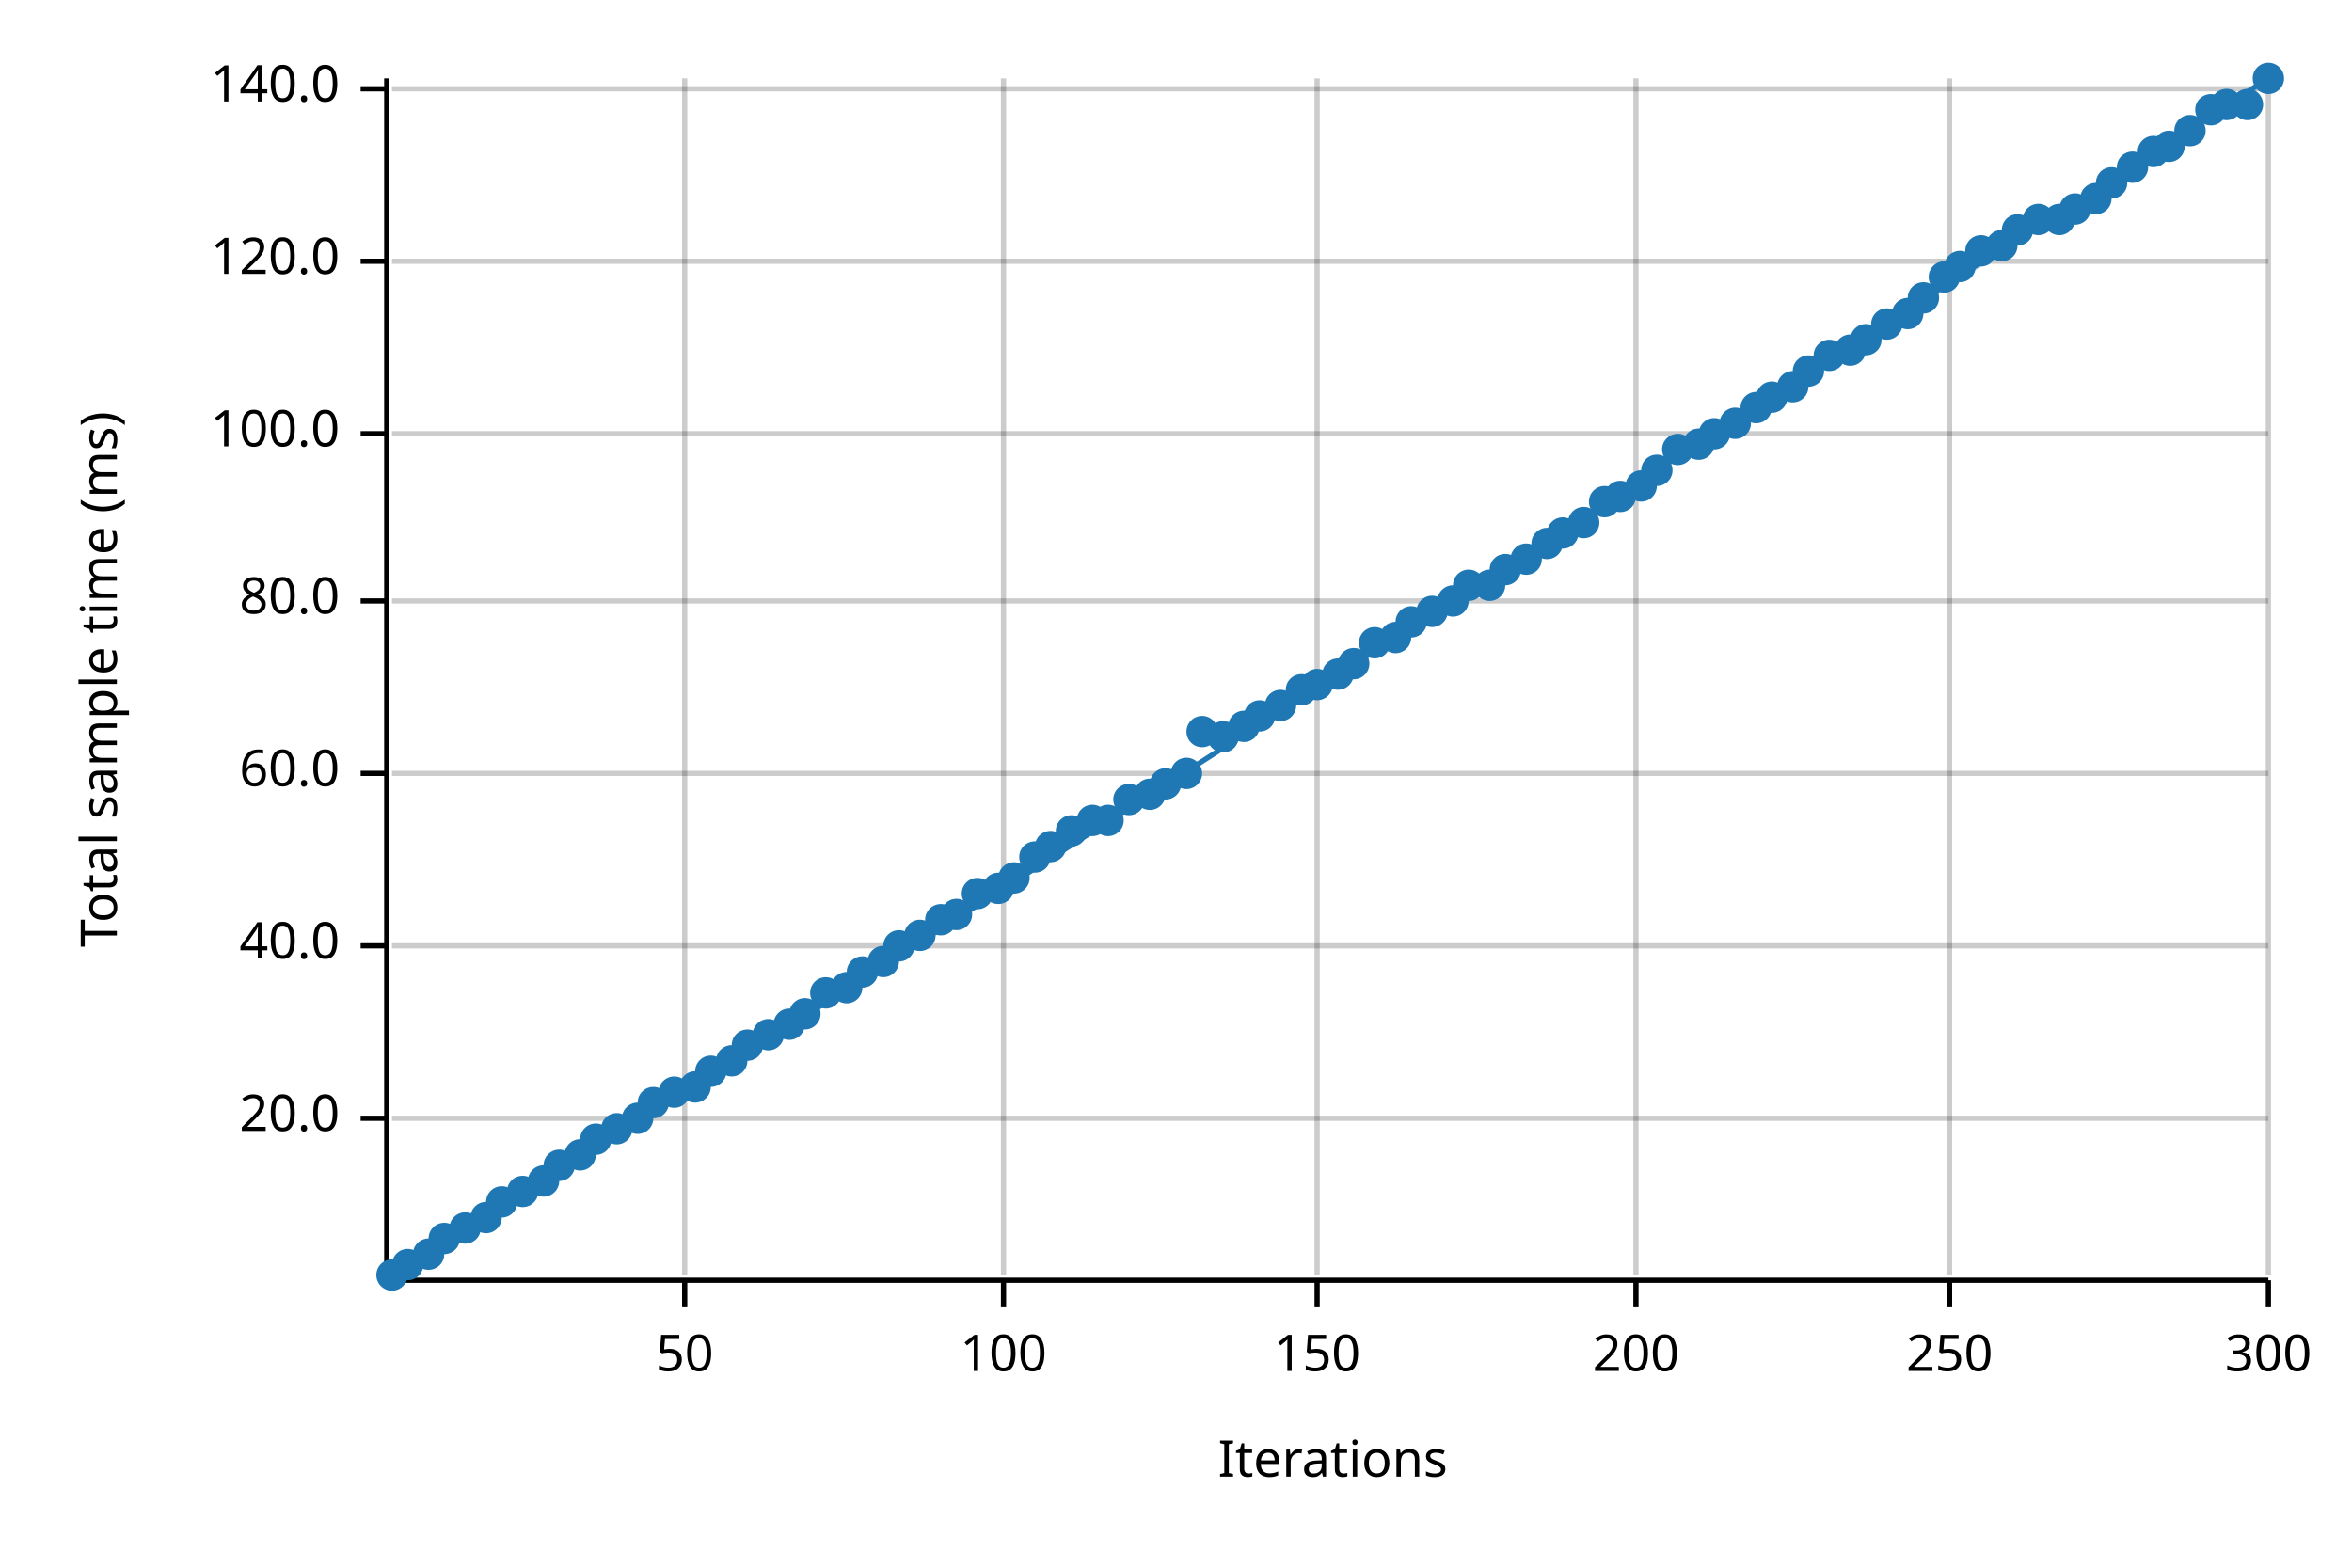
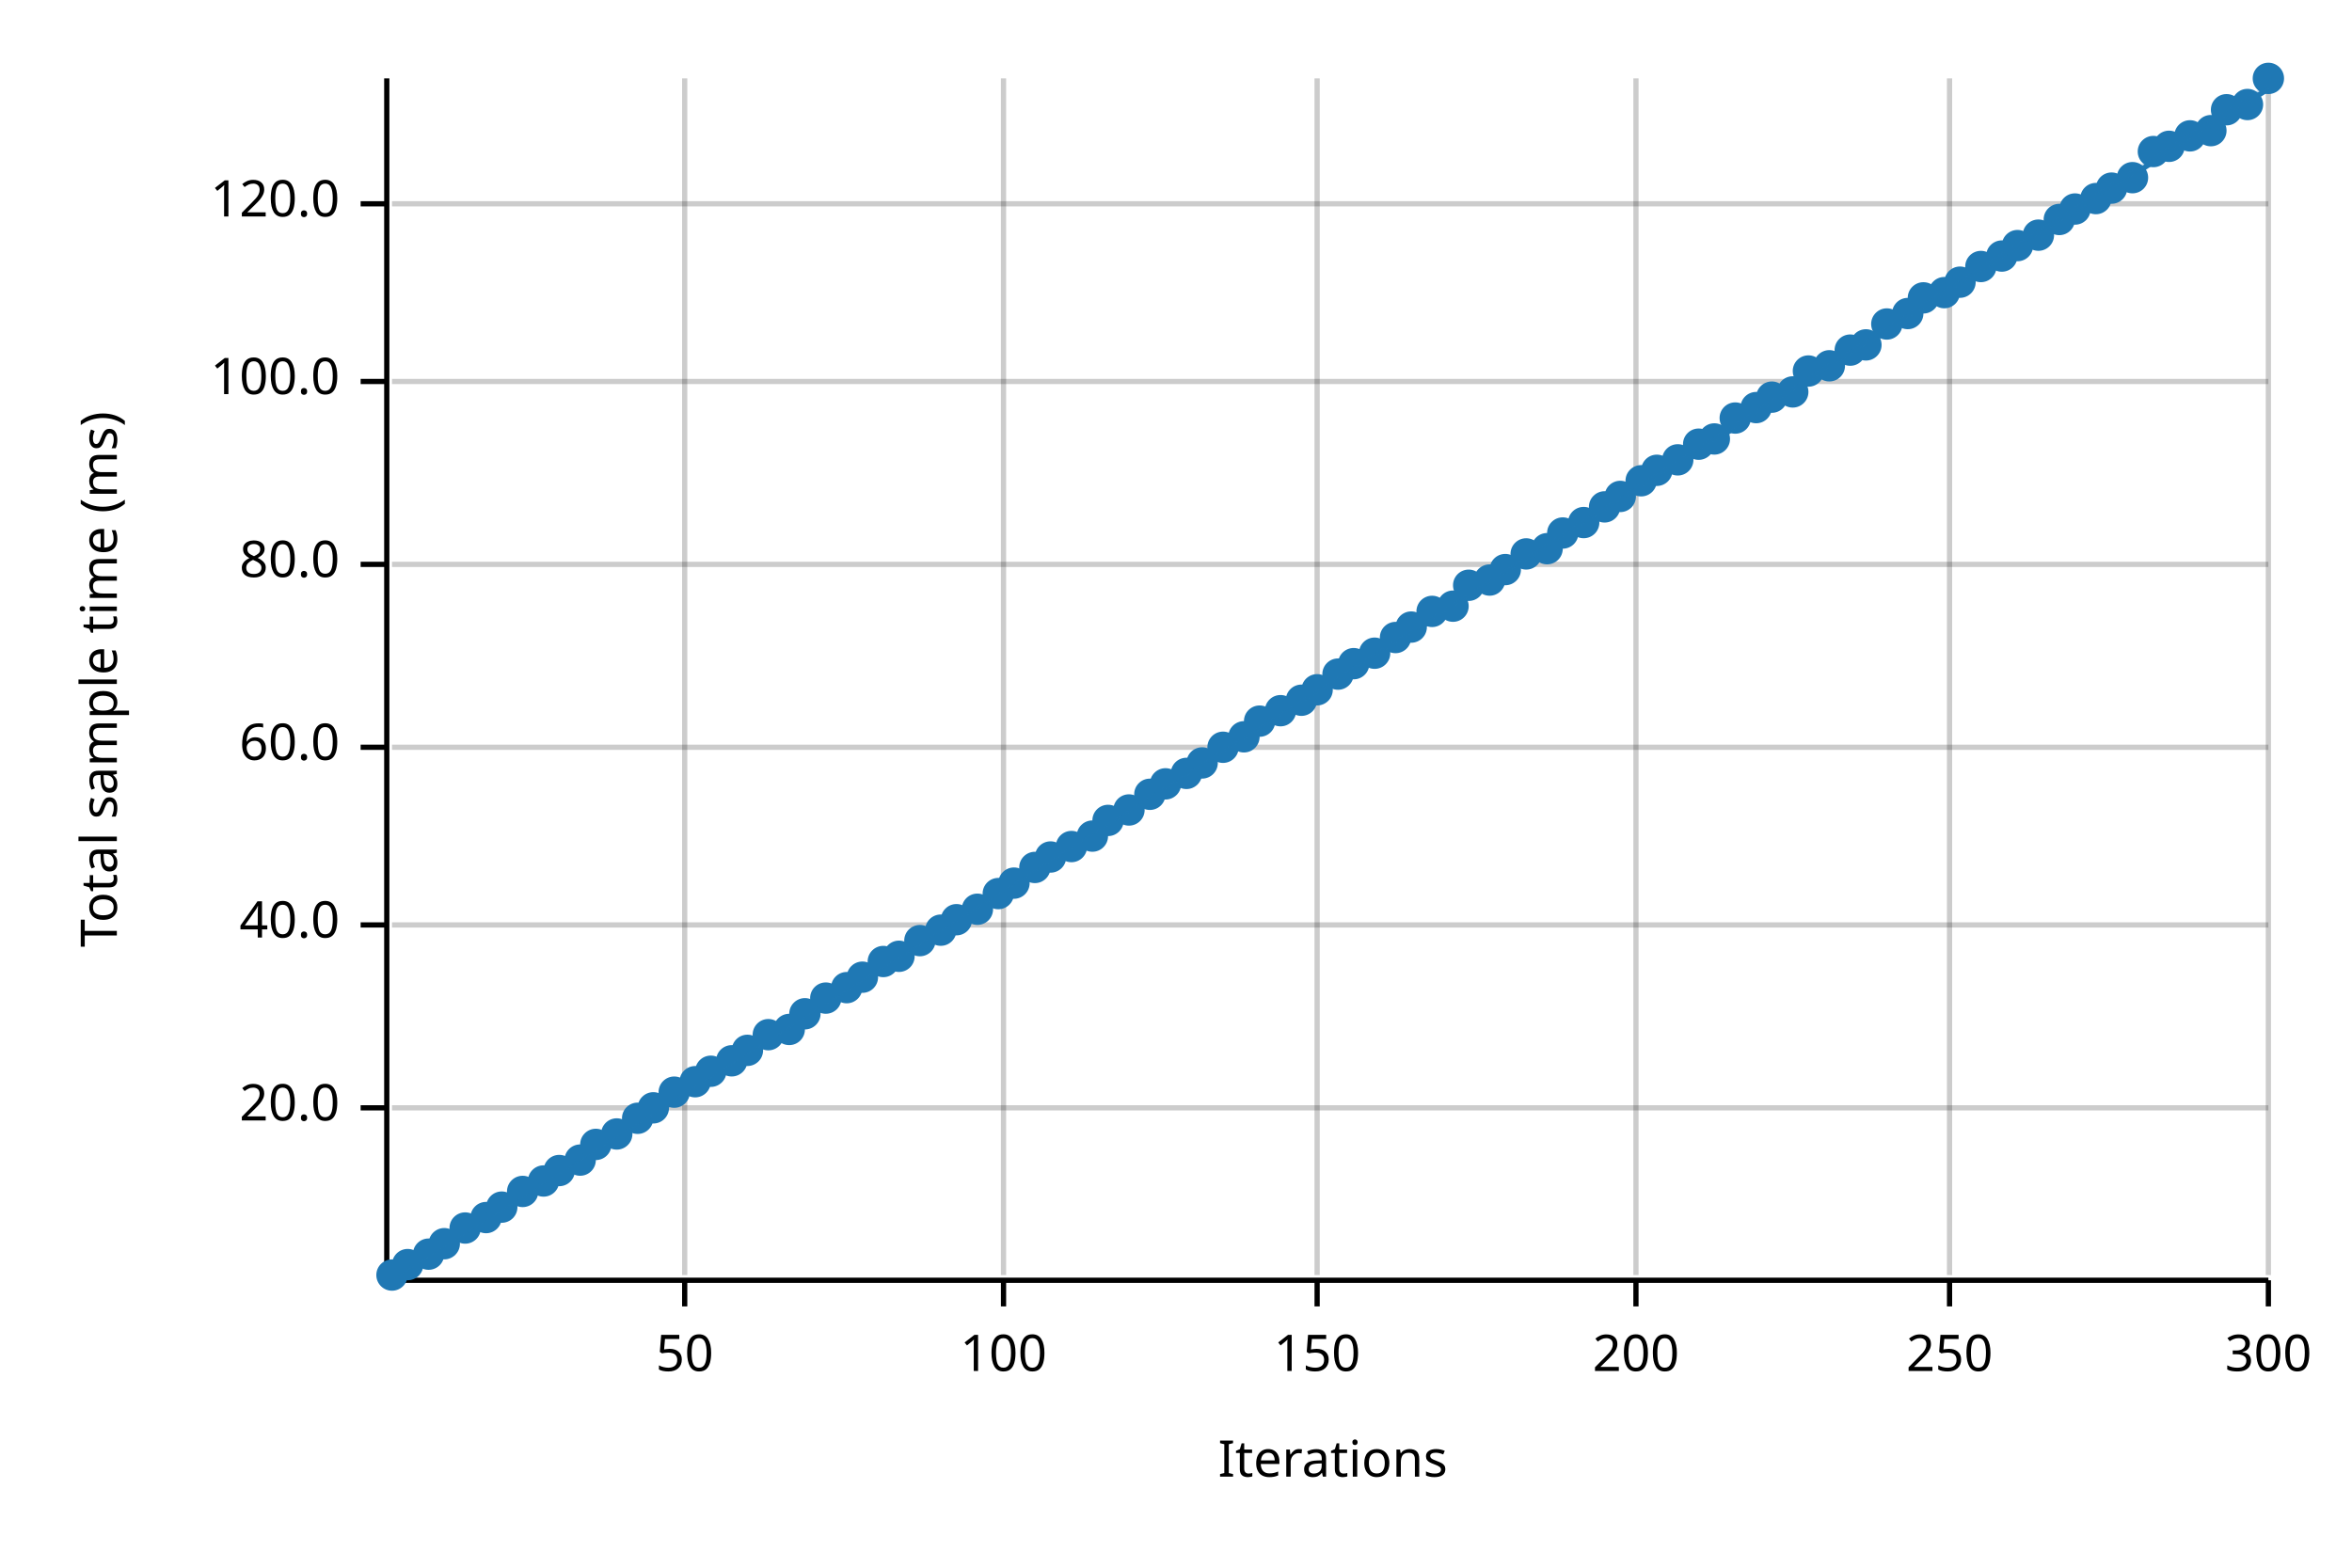
<svg xmlns="http://www.w3.org/2000/svg" width="450" height="300" viewBox="0 0 450 300">
  <text x="15" y="130" dy="0.76em" text-anchor="middle" font-family="sans-serif" font-size="9.677" opacity="1" fill="#000000" transform="rotate(270, 15, 130)">
Total sample time (ms)
</text>
  <text x="255" y="285" dy="-0.5ex" text-anchor="middle" font-family="sans-serif" font-size="9.677" opacity="1" fill="#000000">
Iterations
</text>
  <line opacity="0.2" stroke="#000000" stroke-width="1" x1="131" y1="244" x2="131" y2="15" />
  <line opacity="0.2" stroke="#000000" stroke-width="1" x1="192" y1="244" x2="192" y2="15" />
  <line opacity="0.2" stroke="#000000" stroke-width="1" x1="252" y1="244" x2="252" y2="15" />
  <line opacity="0.2" stroke="#000000" stroke-width="1" x1="313" y1="244" x2="313" y2="15" />
  <line opacity="0.2" stroke="#000000" stroke-width="1" x1="373" y1="244" x2="373" y2="15" />
  <line opacity="0.2" stroke="#000000" stroke-width="1" x1="434" y1="244" x2="434" y2="15" />
-   <line opacity="0.2" stroke="#000000" stroke-width="1" x1="75" y1="214" x2="434" y2="214" />
-   <line opacity="0.2" stroke="#000000" stroke-width="1" x1="75" y1="181" x2="434" y2="181" />
-   <line opacity="0.2" stroke="#000000" stroke-width="1" x1="75" y1="148" x2="434" y2="148" />
-   <line opacity="0.2" stroke="#000000" stroke-width="1" x1="75" y1="115" x2="434" y2="115" />
-   <line opacity="0.2" stroke="#000000" stroke-width="1" x1="75" y1="83" x2="434" y2="83" />
-   <line opacity="0.2" stroke="#000000" stroke-width="1" x1="75" y1="50" x2="434" y2="50" />
-   <line opacity="0.2" stroke="#000000" stroke-width="1" x1="75" y1="17" x2="434" y2="17" />
+   <line opacity="0.2" stroke="#000000" stroke-width="1" x1="75" y1="212" x2="434" y2="212" />
+   <line opacity="0.2" stroke="#000000" stroke-width="1" x1="75" y1="177" x2="434" y2="177" />
+   <line opacity="0.2" stroke="#000000" stroke-width="1" x1="75" y1="143" x2="434" y2="143" />
+   <line opacity="0.2" stroke="#000000" stroke-width="1" x1="75" y1="108" x2="434" y2="108" />
+   <line opacity="0.2" stroke="#000000" stroke-width="1" x1="75" y1="73" x2="434" y2="73" />
+   <line opacity="0.2" stroke="#000000" stroke-width="1" x1="75" y1="39" x2="434" y2="39" />
  <polyline fill="none" opacity="1" stroke="#000000" stroke-width="1" points="74,15 74,244 " />
-   <text x="65" y="214" dy="0.5ex" text-anchor="end" font-family="sans-serif" font-size="9.677" opacity="1" fill="#000000">
+   <text x="65" y="212" dy="0.5ex" text-anchor="end" font-family="sans-serif" font-size="9.677" opacity="1" fill="#000000">
20.0
</text>
-   <polyline fill="none" opacity="1" stroke="#000000" stroke-width="1" points="69,214 74,214 " />
-   <text x="65" y="181" dy="0.5ex" text-anchor="end" font-family="sans-serif" font-size="9.677" opacity="1" fill="#000000">
+   <polyline fill="none" opacity="1" stroke="#000000" stroke-width="1" points="69,212 74,212 " />
+   <text x="65" y="177" dy="0.5ex" text-anchor="end" font-family="sans-serif" font-size="9.677" opacity="1" fill="#000000">
40.0
</text>
-   <polyline fill="none" opacity="1" stroke="#000000" stroke-width="1" points="69,181 74,181 " />
-   <text x="65" y="148" dy="0.5ex" text-anchor="end" font-family="sans-serif" font-size="9.677" opacity="1" fill="#000000">
+   <polyline fill="none" opacity="1" stroke="#000000" stroke-width="1" points="69,177 74,177 " />
+   <text x="65" y="143" dy="0.5ex" text-anchor="end" font-family="sans-serif" font-size="9.677" opacity="1" fill="#000000">
60.0
</text>
-   <polyline fill="none" opacity="1" stroke="#000000" stroke-width="1" points="69,148 74,148 " />
-   <text x="65" y="115" dy="0.5ex" text-anchor="end" font-family="sans-serif" font-size="9.677" opacity="1" fill="#000000">
+   <polyline fill="none" opacity="1" stroke="#000000" stroke-width="1" points="69,143 74,143 " />
+   <text x="65" y="108" dy="0.5ex" text-anchor="end" font-family="sans-serif" font-size="9.677" opacity="1" fill="#000000">
80.0
</text>
-   <polyline fill="none" opacity="1" stroke="#000000" stroke-width="1" points="69,115 74,115 " />
-   <text x="65" y="83" dy="0.5ex" text-anchor="end" font-family="sans-serif" font-size="9.677" opacity="1" fill="#000000">
+   <polyline fill="none" opacity="1" stroke="#000000" stroke-width="1" points="69,108 74,108 " />
+   <text x="65" y="73" dy="0.5ex" text-anchor="end" font-family="sans-serif" font-size="9.677" opacity="1" fill="#000000">
100.0
</text>
-   <polyline fill="none" opacity="1" stroke="#000000" stroke-width="1" points="69,83 74,83 " />
-   <text x="65" y="50" dy="0.5ex" text-anchor="end" font-family="sans-serif" font-size="9.677" opacity="1" fill="#000000">
+   <polyline fill="none" opacity="1" stroke="#000000" stroke-width="1" points="69,73 74,73 " />
+   <text x="65" y="39" dy="0.5ex" text-anchor="end" font-family="sans-serif" font-size="9.677" opacity="1" fill="#000000">
120.0
</text>
-   <polyline fill="none" opacity="1" stroke="#000000" stroke-width="1" points="69,50 74,50 " />
-   <text x="65" y="17" dy="0.5ex" text-anchor="end" font-family="sans-serif" font-size="9.677" opacity="1" fill="#000000">
- 140.0
- </text>
-   <polyline fill="none" opacity="1" stroke="#000000" stroke-width="1" points="69,17 74,17 " />
+   <polyline fill="none" opacity="1" stroke="#000000" stroke-width="1" points="69,39 74,39 " />
  <polyline fill="none" opacity="1" stroke="#000000" stroke-width="1" points="75,245 434,245 " />
  <text x="131" y="255" dy="0.76em" text-anchor="middle" font-family="sans-serif" font-size="9.677" opacity="1" fill="#000000">
50
</text>
  <polyline fill="none" opacity="1" stroke="#000000" stroke-width="1" points="131,245 131,250 " />
  <text x="192" y="255" dy="0.76em" text-anchor="middle" font-family="sans-serif" font-size="9.677" opacity="1" fill="#000000">
100
</text>
  <polyline fill="none" opacity="1" stroke="#000000" stroke-width="1" points="192,245 192,250 " />
  <text x="252" y="255" dy="0.76em" text-anchor="middle" font-family="sans-serif" font-size="9.677" opacity="1" fill="#000000">
150
</text>
  <polyline fill="none" opacity="1" stroke="#000000" stroke-width="1" points="252,245 252,250 " />
  <text x="313" y="255" dy="0.76em" text-anchor="middle" font-family="sans-serif" font-size="9.677" opacity="1" fill="#000000">
200
</text>
  <polyline fill="none" opacity="1" stroke="#000000" stroke-width="1" points="313,245 313,250 " />
  <text x="373" y="255" dy="0.76em" text-anchor="middle" font-family="sans-serif" font-size="9.677" opacity="1" fill="#000000">
250
</text>
  <polyline fill="none" opacity="1" stroke="#000000" stroke-width="1" points="373,245 373,250 " />
  <text x="434" y="255" dy="0.76em" text-anchor="middle" font-family="sans-serif" font-size="9.677" opacity="1" fill="#000000">
300
</text>
  <polyline fill="none" opacity="1" stroke="#000000" stroke-width="1" points="434,245 434,250 " />
  <circle cx="75" cy="244" r="3" opacity="1" fill="#1F78B4" stroke="none" stroke-width="1" />
  <circle cx="78" cy="242" r="3" opacity="1" fill="#1F78B4" stroke="none" stroke-width="1" />
  <circle cx="82" cy="240" r="3" opacity="1" fill="#1F78B4" stroke="none" stroke-width="1" />
-   <circle cx="85" cy="237" r="3" opacity="1" fill="#1F78B4" stroke="none" stroke-width="1" />
+   <circle cx="85" cy="238" r="3" opacity="1" fill="#1F78B4" stroke="none" stroke-width="1" />
  <circle cx="89" cy="235" r="3" opacity="1" fill="#1F78B4" stroke="none" stroke-width="1" />
  <circle cx="93" cy="233" r="3" opacity="1" fill="#1F78B4" stroke="none" stroke-width="1" />
-   <circle cx="96" cy="230" r="3" opacity="1" fill="#1F78B4" stroke="none" stroke-width="1" />
+   <circle cx="96" cy="231" r="3" opacity="1" fill="#1F78B4" stroke="none" stroke-width="1" />
  <circle cx="100" cy="228" r="3" opacity="1" fill="#1F78B4" stroke="none" stroke-width="1" />
  <circle cx="104" cy="226" r="3" opacity="1" fill="#1F78B4" stroke="none" stroke-width="1" />
-   <circle cx="107" cy="223" r="3" opacity="1" fill="#1F78B4" stroke="none" stroke-width="1" />
-   <circle cx="111" cy="221" r="3" opacity="1" fill="#1F78B4" stroke="none" stroke-width="1" />
-   <circle cx="114" cy="218" r="3" opacity="1" fill="#1F78B4" stroke="none" stroke-width="1" />
-   <circle cx="118" cy="216" r="3" opacity="1" fill="#1F78B4" stroke="none" stroke-width="1" />
+   <circle cx="107" cy="224" r="3" opacity="1" fill="#1F78B4" stroke="none" stroke-width="1" />
+   <circle cx="111" cy="222" r="3" opacity="1" fill="#1F78B4" stroke="none" stroke-width="1" />
+   <circle cx="114" cy="219" r="3" opacity="1" fill="#1F78B4" stroke="none" stroke-width="1" />
+   <circle cx="118" cy="217" r="3" opacity="1" fill="#1F78B4" stroke="none" stroke-width="1" />
  <circle cx="122" cy="214" r="3" opacity="1" fill="#1F78B4" stroke="none" stroke-width="1" />
-   <circle cx="125" cy="211" r="3" opacity="1" fill="#1F78B4" stroke="none" stroke-width="1" />
+   <circle cx="125" cy="212" r="3" opacity="1" fill="#1F78B4" stroke="none" stroke-width="1" />
  <circle cx="129" cy="209" r="3" opacity="1" fill="#1F78B4" stroke="none" stroke-width="1" />
-   <circle cx="133" cy="208" r="3" opacity="1" fill="#1F78B4" stroke="none" stroke-width="1" />
+   <circle cx="133" cy="207" r="3" opacity="1" fill="#1F78B4" stroke="none" stroke-width="1" />
  <circle cx="136" cy="205" r="3" opacity="1" fill="#1F78B4" stroke="none" stroke-width="1" />
  <circle cx="140" cy="203" r="3" opacity="1" fill="#1F78B4" stroke="none" stroke-width="1" />
-   <circle cx="143" cy="200" r="3" opacity="1" fill="#1F78B4" stroke="none" stroke-width="1" />
+   <circle cx="143" cy="201" r="3" opacity="1" fill="#1F78B4" stroke="none" stroke-width="1" />
  <circle cx="147" cy="198" r="3" opacity="1" fill="#1F78B4" stroke="none" stroke-width="1" />
-   <circle cx="151" cy="196" r="3" opacity="1" fill="#1F78B4" stroke="none" stroke-width="1" />
+   <circle cx="151" cy="197" r="3" opacity="1" fill="#1F78B4" stroke="none" stroke-width="1" />
  <circle cx="154" cy="194" r="3" opacity="1" fill="#1F78B4" stroke="none" stroke-width="1" />
-   <circle cx="158" cy="190" r="3" opacity="1" fill="#1F78B4" stroke="none" stroke-width="1" />
+   <circle cx="158" cy="191" r="3" opacity="1" fill="#1F78B4" stroke="none" stroke-width="1" />
  <circle cx="162" cy="189" r="3" opacity="1" fill="#1F78B4" stroke="none" stroke-width="1" />
-   <circle cx="165" cy="186" r="3" opacity="1" fill="#1F78B4" stroke="none" stroke-width="1" />
+   <circle cx="165" cy="187" r="3" opacity="1" fill="#1F78B4" stroke="none" stroke-width="1" />
  <circle cx="169" cy="184" r="3" opacity="1" fill="#1F78B4" stroke="none" stroke-width="1" />
-   <circle cx="172" cy="181" r="3" opacity="1" fill="#1F78B4" stroke="none" stroke-width="1" />
-   <circle cx="176" cy="179" r="3" opacity="1" fill="#1F78B4" stroke="none" stroke-width="1" />
-   <circle cx="180" cy="176" r="3" opacity="1" fill="#1F78B4" stroke="none" stroke-width="1" />
-   <circle cx="183" cy="175" r="3" opacity="1" fill="#1F78B4" stroke="none" stroke-width="1" />
-   <circle cx="187" cy="171" r="3" opacity="1" fill="#1F78B4" stroke="none" stroke-width="1" />
-   <circle cx="191" cy="170" r="3" opacity="1" fill="#1F78B4" stroke="none" stroke-width="1" />
-   <circle cx="194" cy="168" r="3" opacity="1" fill="#1F78B4" stroke="none" stroke-width="1" />
-   <circle cx="198" cy="164" r="3" opacity="1" fill="#1F78B4" stroke="none" stroke-width="1" />
-   <circle cx="201" cy="162" r="3" opacity="1" fill="#1F78B4" stroke="none" stroke-width="1" />
-   <circle cx="205" cy="159" r="3" opacity="1" fill="#1F78B4" stroke="none" stroke-width="1" />
-   <circle cx="209" cy="157" r="3" opacity="1" fill="#1F78B4" stroke="none" stroke-width="1" />
+   <circle cx="172" cy="183" r="3" opacity="1" fill="#1F78B4" stroke="none" stroke-width="1" />
+   <circle cx="176" cy="180" r="3" opacity="1" fill="#1F78B4" stroke="none" stroke-width="1" />
+   <circle cx="180" cy="178" r="3" opacity="1" fill="#1F78B4" stroke="none" stroke-width="1" />
+   <circle cx="183" cy="176" r="3" opacity="1" fill="#1F78B4" stroke="none" stroke-width="1" />
+   <circle cx="187" cy="174" r="3" opacity="1" fill="#1F78B4" stroke="none" stroke-width="1" />
+   <circle cx="191" cy="171" r="3" opacity="1" fill="#1F78B4" stroke="none" stroke-width="1" />
+   <circle cx="194" cy="169" r="3" opacity="1" fill="#1F78B4" stroke="none" stroke-width="1" />
+   <circle cx="198" cy="166" r="3" opacity="1" fill="#1F78B4" stroke="none" stroke-width="1" />
+   <circle cx="201" cy="164" r="3" opacity="1" fill="#1F78B4" stroke="none" stroke-width="1" />
+   <circle cx="205" cy="162" r="3" opacity="1" fill="#1F78B4" stroke="none" stroke-width="1" />
+   <circle cx="209" cy="160" r="3" opacity="1" fill="#1F78B4" stroke="none" stroke-width="1" />
  <circle cx="212" cy="157" r="3" opacity="1" fill="#1F78B4" stroke="none" stroke-width="1" />
-   <circle cx="216" cy="153" r="3" opacity="1" fill="#1F78B4" stroke="none" stroke-width="1" />
+   <circle cx="216" cy="155" r="3" opacity="1" fill="#1F78B4" stroke="none" stroke-width="1" />
  <circle cx="220" cy="152" r="3" opacity="1" fill="#1F78B4" stroke="none" stroke-width="1" />
  <circle cx="223" cy="150" r="3" opacity="1" fill="#1F78B4" stroke="none" stroke-width="1" />
  <circle cx="227" cy="148" r="3" opacity="1" fill="#1F78B4" stroke="none" stroke-width="1" />
-   <circle cx="230" cy="140" r="3" opacity="1" fill="#1F78B4" stroke="none" stroke-width="1" />
-   <circle cx="234" cy="141" r="3" opacity="1" fill="#1F78B4" stroke="none" stroke-width="1" />
-   <circle cx="238" cy="139" r="3" opacity="1" fill="#1F78B4" stroke="none" stroke-width="1" />
-   <circle cx="241" cy="137" r="3" opacity="1" fill="#1F78B4" stroke="none" stroke-width="1" />
-   <circle cx="245" cy="135" r="3" opacity="1" fill="#1F78B4" stroke="none" stroke-width="1" />
-   <circle cx="249" cy="132" r="3" opacity="1" fill="#1F78B4" stroke="none" stroke-width="1" />
-   <circle cx="252" cy="131" r="3" opacity="1" fill="#1F78B4" stroke="none" stroke-width="1" />
+   <circle cx="230" cy="146" r="3" opacity="1" fill="#1F78B4" stroke="none" stroke-width="1" />
+   <circle cx="234" cy="143" r="3" opacity="1" fill="#1F78B4" stroke="none" stroke-width="1" />
+   <circle cx="238" cy="141" r="3" opacity="1" fill="#1F78B4" stroke="none" stroke-width="1" />
+   <circle cx="241" cy="138" r="3" opacity="1" fill="#1F78B4" stroke="none" stroke-width="1" />
+   <circle cx="245" cy="136" r="3" opacity="1" fill="#1F78B4" stroke="none" stroke-width="1" />
+   <circle cx="249" cy="134" r="3" opacity="1" fill="#1F78B4" stroke="none" stroke-width="1" />
+   <circle cx="252" cy="132" r="3" opacity="1" fill="#1F78B4" stroke="none" stroke-width="1" />
  <circle cx="256" cy="129" r="3" opacity="1" fill="#1F78B4" stroke="none" stroke-width="1" />
  <circle cx="259" cy="127" r="3" opacity="1" fill="#1F78B4" stroke="none" stroke-width="1" />
-   <circle cx="263" cy="123" r="3" opacity="1" fill="#1F78B4" stroke="none" stroke-width="1" />
+   <circle cx="263" cy="125" r="3" opacity="1" fill="#1F78B4" stroke="none" stroke-width="1" />
  <circle cx="267" cy="122" r="3" opacity="1" fill="#1F78B4" stroke="none" stroke-width="1" />
-   <circle cx="270" cy="119" r="3" opacity="1" fill="#1F78B4" stroke="none" stroke-width="1" />
+   <circle cx="270" cy="120" r="3" opacity="1" fill="#1F78B4" stroke="none" stroke-width="1" />
  <circle cx="274" cy="117" r="3" opacity="1" fill="#1F78B4" stroke="none" stroke-width="1" />
-   <circle cx="278" cy="115" r="3" opacity="1" fill="#1F78B4" stroke="none" stroke-width="1" />
+   <circle cx="278" cy="116" r="3" opacity="1" fill="#1F78B4" stroke="none" stroke-width="1" />
  <circle cx="281" cy="112" r="3" opacity="1" fill="#1F78B4" stroke="none" stroke-width="1" />
-   <circle cx="285" cy="112" r="3" opacity="1" fill="#1F78B4" stroke="none" stroke-width="1" />
+   <circle cx="285" cy="111" r="3" opacity="1" fill="#1F78B4" stroke="none" stroke-width="1" />
  <circle cx="288" cy="109" r="3" opacity="1" fill="#1F78B4" stroke="none" stroke-width="1" />
-   <circle cx="292" cy="107" r="3" opacity="1" fill="#1F78B4" stroke="none" stroke-width="1" />
-   <circle cx="296" cy="104" r="3" opacity="1" fill="#1F78B4" stroke="none" stroke-width="1" />
+   <circle cx="292" cy="106" r="3" opacity="1" fill="#1F78B4" stroke="none" stroke-width="1" />
+   <circle cx="296" cy="105" r="3" opacity="1" fill="#1F78B4" stroke="none" stroke-width="1" />
  <circle cx="299" cy="102" r="3" opacity="1" fill="#1F78B4" stroke="none" stroke-width="1" />
  <circle cx="303" cy="100" r="3" opacity="1" fill="#1F78B4" stroke="none" stroke-width="1" />
-   <circle cx="307" cy="96" r="3" opacity="1" fill="#1F78B4" stroke="none" stroke-width="1" />
+   <circle cx="307" cy="97" r="3" opacity="1" fill="#1F78B4" stroke="none" stroke-width="1" />
  <circle cx="310" cy="95" r="3" opacity="1" fill="#1F78B4" stroke="none" stroke-width="1" />
-   <circle cx="314" cy="93" r="3" opacity="1" fill="#1F78B4" stroke="none" stroke-width="1" />
+   <circle cx="314" cy="92" r="3" opacity="1" fill="#1F78B4" stroke="none" stroke-width="1" />
  <circle cx="317" cy="90" r="3" opacity="1" fill="#1F78B4" stroke="none" stroke-width="1" />
-   <circle cx="321" cy="86" r="3" opacity="1" fill="#1F78B4" stroke="none" stroke-width="1" />
+   <circle cx="321" cy="88" r="3" opacity="1" fill="#1F78B4" stroke="none" stroke-width="1" />
  <circle cx="325" cy="85" r="3" opacity="1" fill="#1F78B4" stroke="none" stroke-width="1" />
-   <circle cx="328" cy="83" r="3" opacity="1" fill="#1F78B4" stroke="none" stroke-width="1" />
-   <circle cx="332" cy="81" r="3" opacity="1" fill="#1F78B4" stroke="none" stroke-width="1" />
+   <circle cx="328" cy="84" r="3" opacity="1" fill="#1F78B4" stroke="none" stroke-width="1" />
+   <circle cx="332" cy="80" r="3" opacity="1" fill="#1F78B4" stroke="none" stroke-width="1" />
  <circle cx="336" cy="78" r="3" opacity="1" fill="#1F78B4" stroke="none" stroke-width="1" />
  <circle cx="339" cy="76" r="3" opacity="1" fill="#1F78B4" stroke="none" stroke-width="1" />
-   <circle cx="343" cy="74" r="3" opacity="1" fill="#1F78B4" stroke="none" stroke-width="1" />
+   <circle cx="343" cy="75" r="3" opacity="1" fill="#1F78B4" stroke="none" stroke-width="1" />
  <circle cx="346" cy="71" r="3" opacity="1" fill="#1F78B4" stroke="none" stroke-width="1" />
-   <circle cx="350" cy="68" r="3" opacity="1" fill="#1F78B4" stroke="none" stroke-width="1" />
+   <circle cx="350" cy="70" r="3" opacity="1" fill="#1F78B4" stroke="none" stroke-width="1" />
  <circle cx="354" cy="67" r="3" opacity="1" fill="#1F78B4" stroke="none" stroke-width="1" />
-   <circle cx="357" cy="65" r="3" opacity="1" fill="#1F78B4" stroke="none" stroke-width="1" />
+   <circle cx="357" cy="66" r="3" opacity="1" fill="#1F78B4" stroke="none" stroke-width="1" />
  <circle cx="361" cy="62" r="3" opacity="1" fill="#1F78B4" stroke="none" stroke-width="1" />
  <circle cx="365" cy="60" r="3" opacity="1" fill="#1F78B4" stroke="none" stroke-width="1" />
  <circle cx="368" cy="57" r="3" opacity="1" fill="#1F78B4" stroke="none" stroke-width="1" />
-   <circle cx="372" cy="53" r="3" opacity="1" fill="#1F78B4" stroke="none" stroke-width="1" />
-   <circle cx="375" cy="51" r="3" opacity="1" fill="#1F78B4" stroke="none" stroke-width="1" />
-   <circle cx="379" cy="48" r="3" opacity="1" fill="#1F78B4" stroke="none" stroke-width="1" />
-   <circle cx="383" cy="47" r="3" opacity="1" fill="#1F78B4" stroke="none" stroke-width="1" />
-   <circle cx="386" cy="44" r="3" opacity="1" fill="#1F78B4" stroke="none" stroke-width="1" />
-   <circle cx="390" cy="42" r="3" opacity="1" fill="#1F78B4" stroke="none" stroke-width="1" />
+   <circle cx="372" cy="56" r="3" opacity="1" fill="#1F78B4" stroke="none" stroke-width="1" />
+   <circle cx="375" cy="54" r="3" opacity="1" fill="#1F78B4" stroke="none" stroke-width="1" />
+   <circle cx="379" cy="51" r="3" opacity="1" fill="#1F78B4" stroke="none" stroke-width="1" />
+   <circle cx="383" cy="49" r="3" opacity="1" fill="#1F78B4" stroke="none" stroke-width="1" />
+   <circle cx="386" cy="47" r="3" opacity="1" fill="#1F78B4" stroke="none" stroke-width="1" />
+   <circle cx="390" cy="45" r="3" opacity="1" fill="#1F78B4" stroke="none" stroke-width="1" />
  <circle cx="394" cy="42" r="3" opacity="1" fill="#1F78B4" stroke="none" stroke-width="1" />
  <circle cx="397" cy="40" r="3" opacity="1" fill="#1F78B4" stroke="none" stroke-width="1" />
  <circle cx="401" cy="38" r="3" opacity="1" fill="#1F78B4" stroke="none" stroke-width="1" />
-   <circle cx="404" cy="35" r="3" opacity="1" fill="#1F78B4" stroke="none" stroke-width="1" />
-   <circle cx="408" cy="32" r="3" opacity="1" fill="#1F78B4" stroke="none" stroke-width="1" />
+   <circle cx="404" cy="36" r="3" opacity="1" fill="#1F78B4" stroke="none" stroke-width="1" />
+   <circle cx="408" cy="34" r="3" opacity="1" fill="#1F78B4" stroke="none" stroke-width="1" />
  <circle cx="412" cy="29" r="3" opacity="1" fill="#1F78B4" stroke="none" stroke-width="1" />
  <circle cx="415" cy="28" r="3" opacity="1" fill="#1F78B4" stroke="none" stroke-width="1" />
-   <circle cx="419" cy="25" r="3" opacity="1" fill="#1F78B4" stroke="none" stroke-width="1" />
-   <circle cx="423" cy="21" r="3" opacity="1" fill="#1F78B4" stroke="none" stroke-width="1" />
-   <circle cx="426" cy="20" r="3" opacity="1" fill="#1F78B4" stroke="none" stroke-width="1" />
+   <circle cx="419" cy="26" r="3" opacity="1" fill="#1F78B4" stroke="none" stroke-width="1" />
+   <circle cx="423" cy="25" r="3" opacity="1" fill="#1F78B4" stroke="none" stroke-width="1" />
+   <circle cx="426" cy="21" r="3" opacity="1" fill="#1F78B4" stroke="none" stroke-width="1" />
  <circle cx="430" cy="20" r="3" opacity="1" fill="#1F78B4" stroke="none" stroke-width="1" />
  <circle cx="434" cy="15" r="3" opacity="1" fill="#1F78B4" stroke="none" stroke-width="1" />
-   <polyline fill="none" opacity="1" stroke="#1F78B4" stroke-width="1" points="75,245 434,15 " />
-   <polygon opacity="0.25" fill="#1F78B4" points="75,245 434,16 434,15 " />
+   <polyline fill="none" opacity="1" stroke="#1F78B4" stroke-width="1" points="75,245 434,17 " />
+   <polygon opacity="0.25" fill="#1F78B4" points="75,245 434,17 434,16 " />
</svg>
